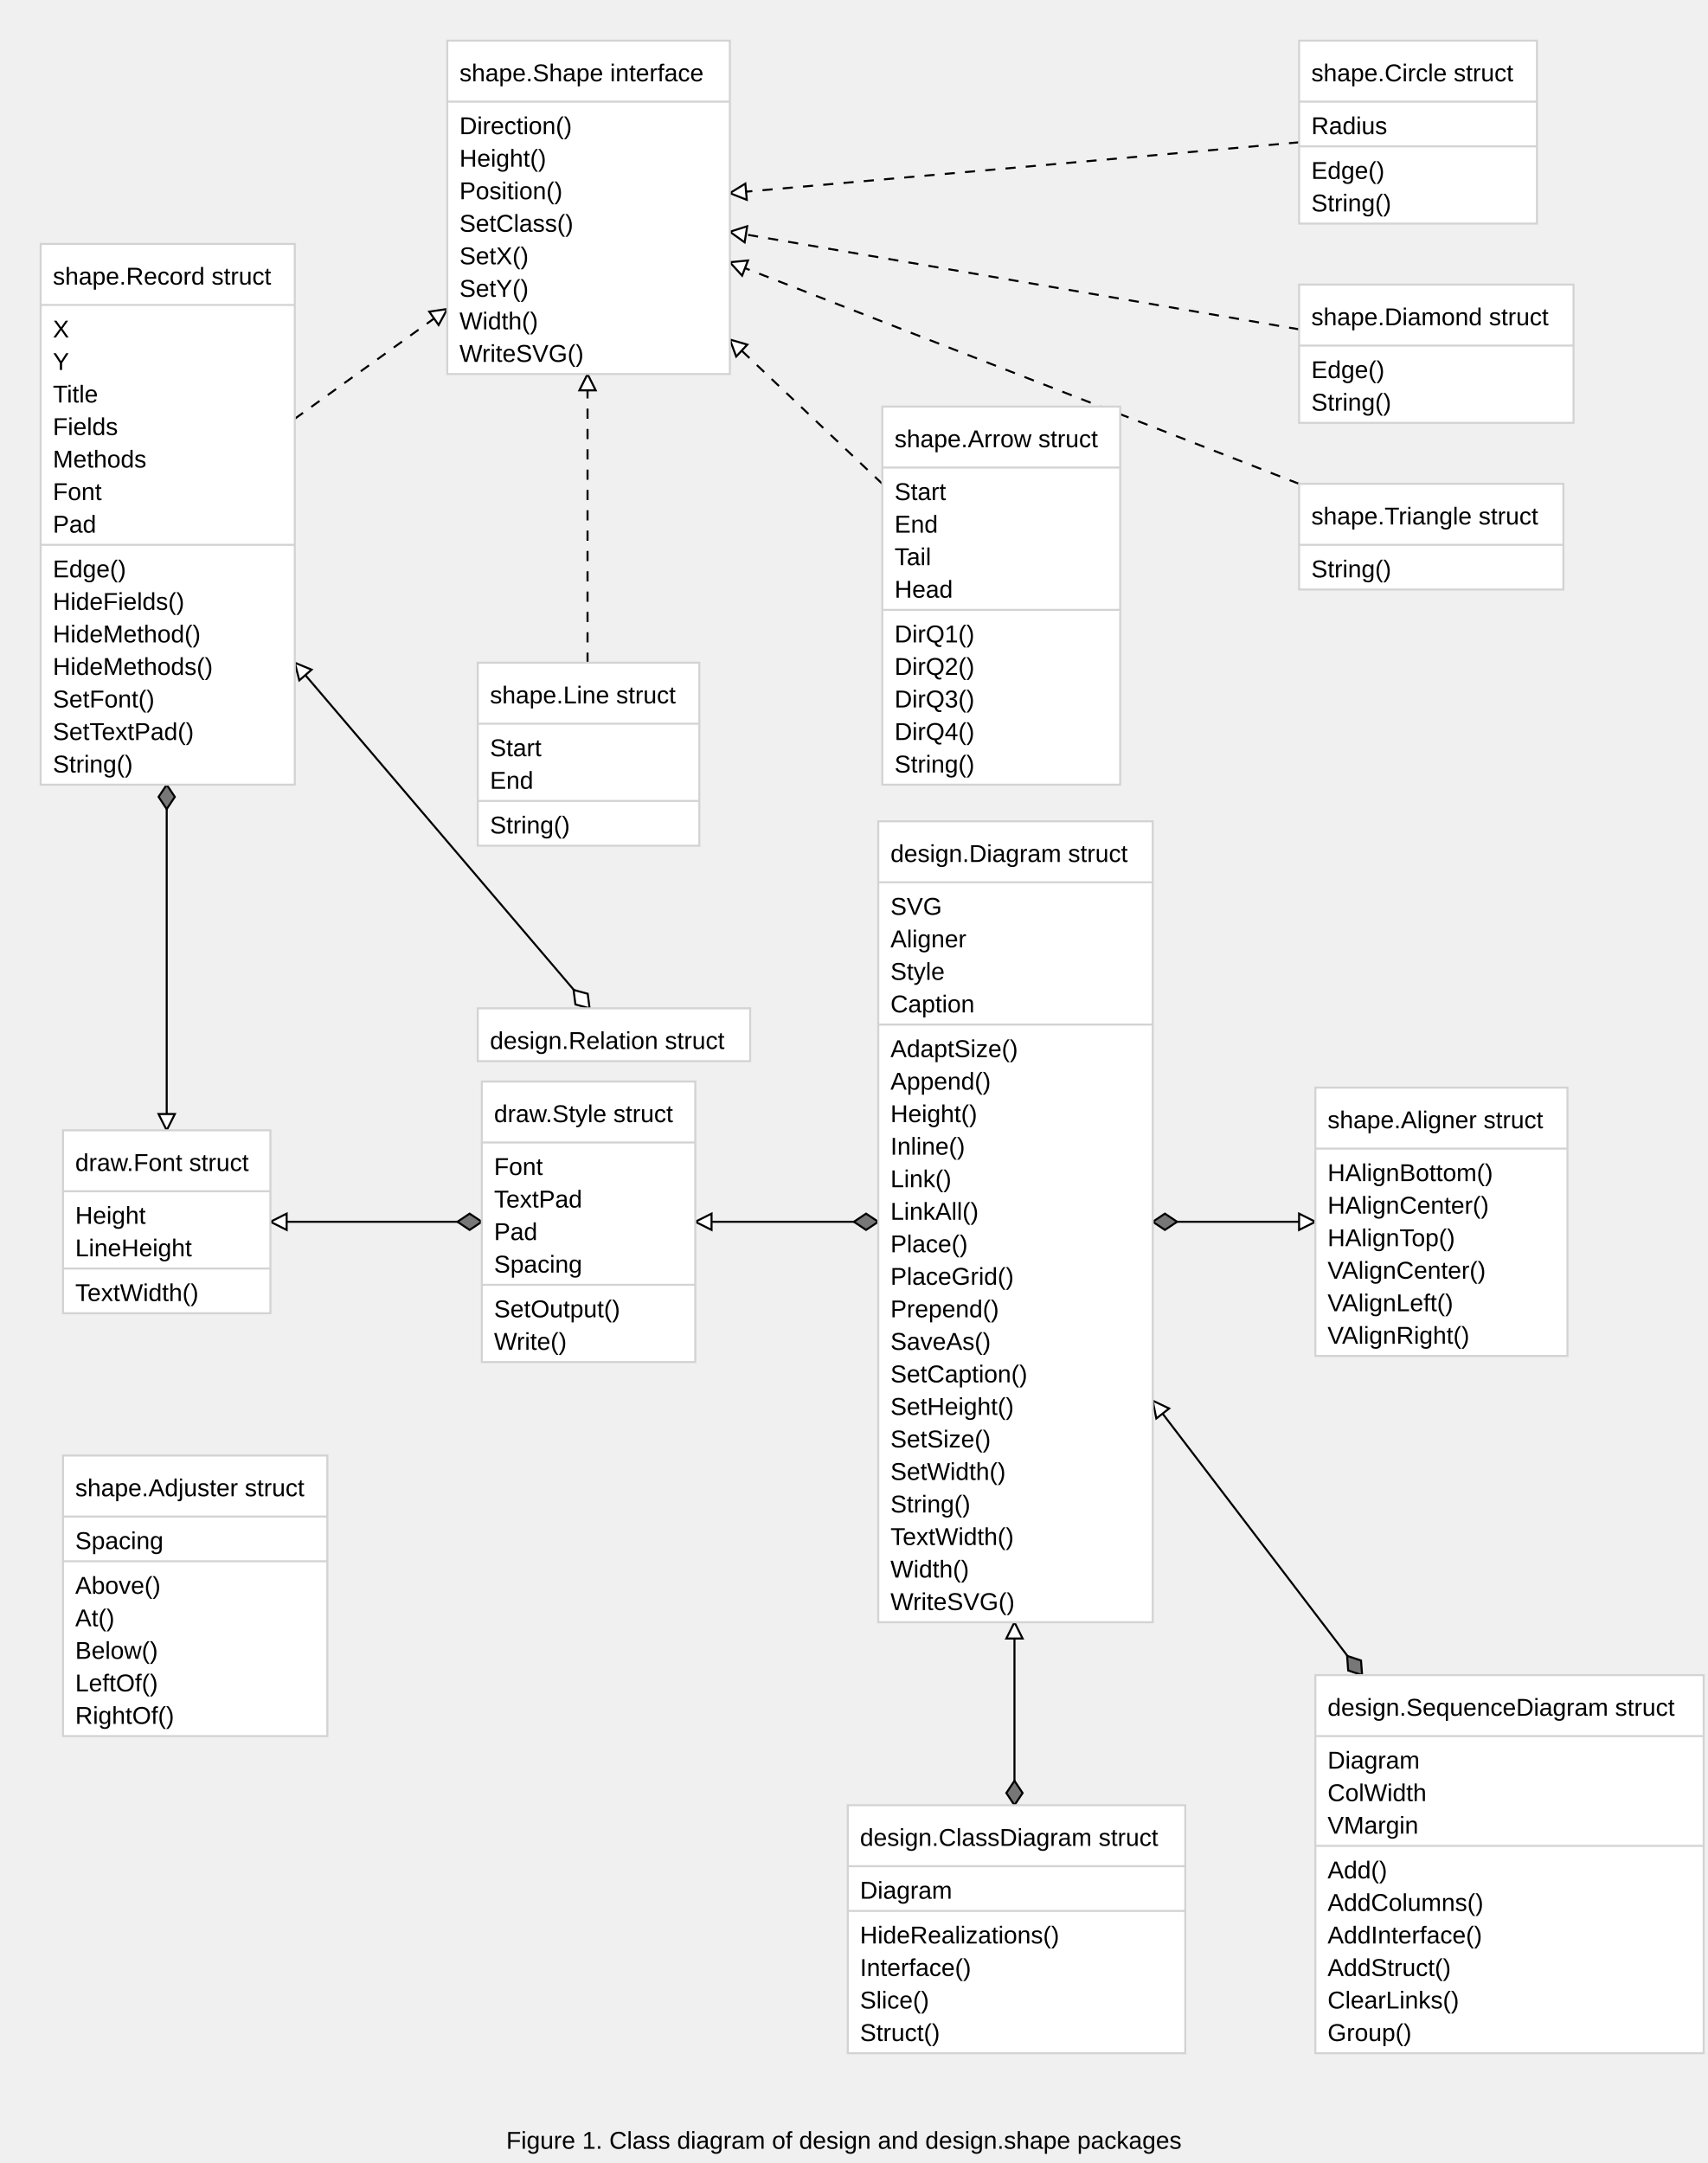
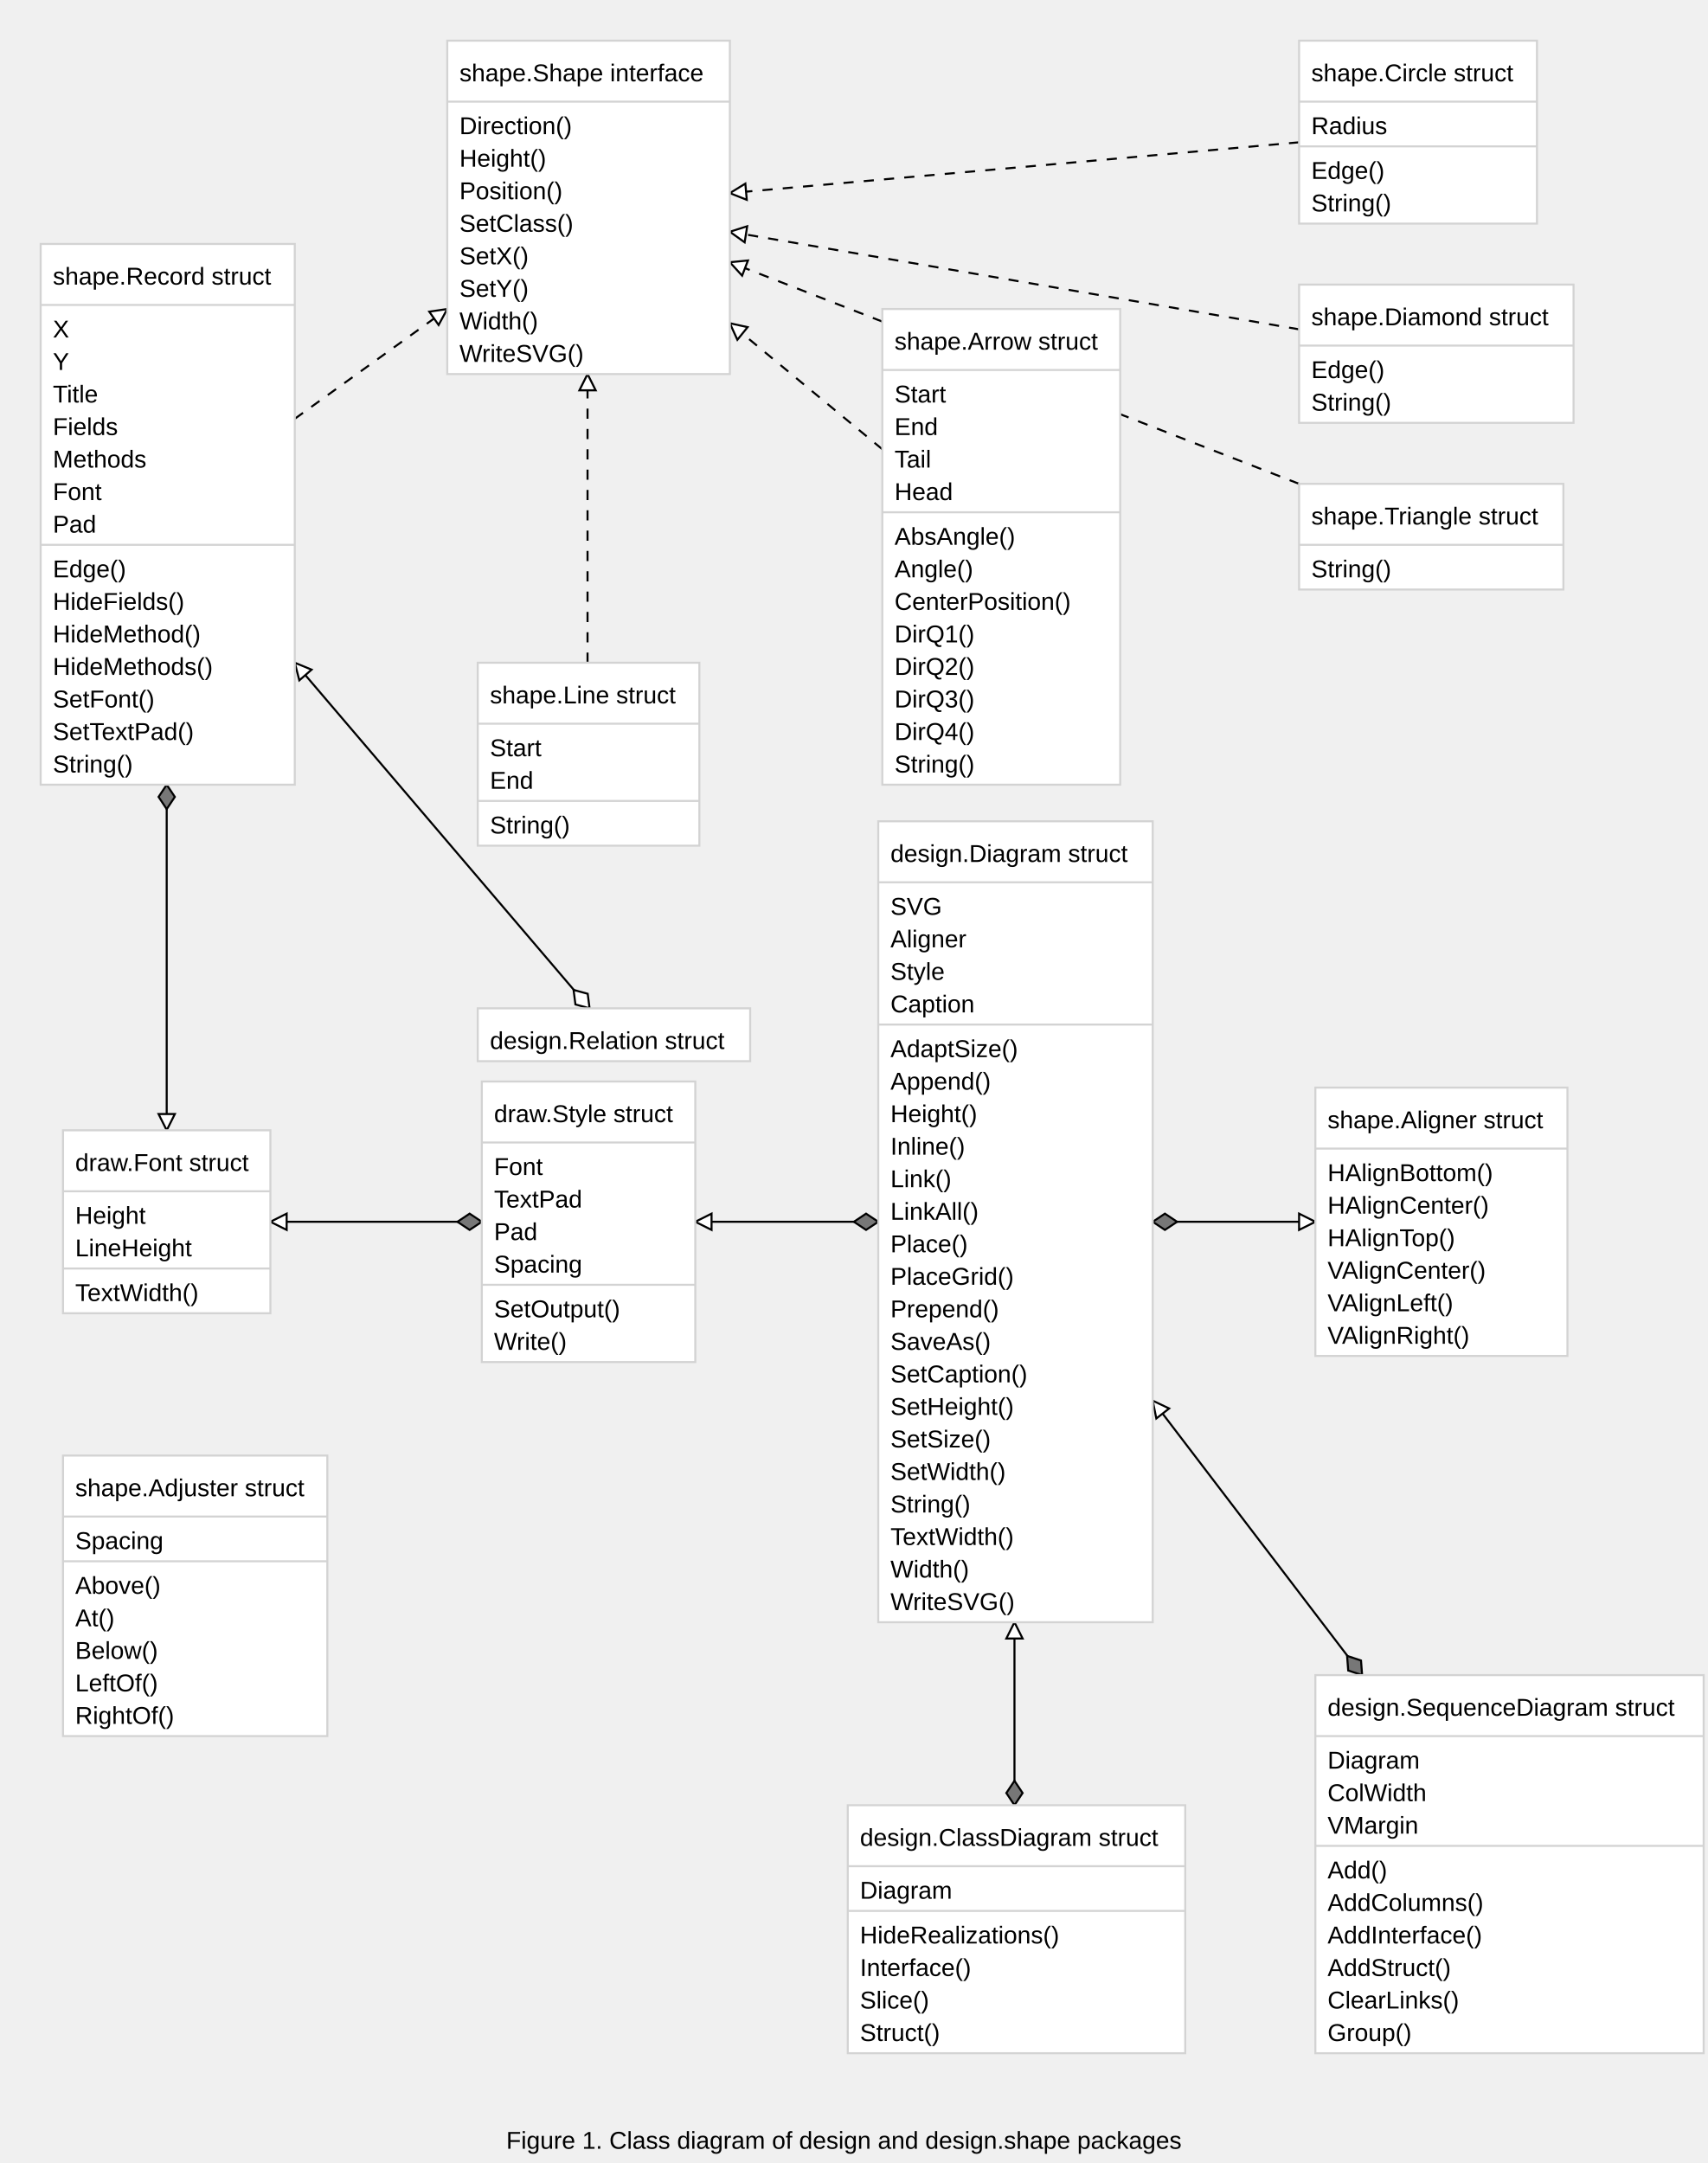
<svg xmlns="http://www.w3.org/2000/svg" font-family="Arial,Helvetica,sans-serif" width="840" height="1064">
  <path stroke="black" d="M290,496 L145,326" />
  <g transform="rotate(229 290 496)">
    <path stroke="black" fill="#ffffff" d="M290,496 l 6,-4 6,4 -6,4 -6,-4" />
  </g>
  <g transform="rotate(229 145 326)">
    <path stroke="black" fill="#ffffff" d="M145,326 l-8,-4 l 0,8 Z" />
  </g>
  <path stroke="black" d="M567,601 L647,601" />
  <g transform="rotate(0 567 601)">
    <path stroke="black" fill="#777777" d="M567,601 l 6,-4 6,4 -6,4 -6,-4" />
  </g>
  <g transform="rotate(0 647 601)">
    <path stroke="black" fill="#ffffff" d="M647,601 l-8,-4 l 0,8 Z" />
  </g>
  <path stroke="black" d="M432,601 L342,601" />
  <g transform="rotate(180 432 601)">
    <path stroke="black" fill="#777777" d="M432,601 l 6,-4 6,4 -6,4 -6,-4" />
  </g>
  <g transform="rotate(180 342 601)">
    <path stroke="black" fill="#ffffff" d="M342,601 l-8,-4 l 0,8 Z" />
  </g>
  <path stroke="black" d="M499,888 L499,798" />
  <g transform="rotate(-90 499 888)">
    <path stroke="black" fill="#777777" d="M499,888 l 6,-4 6,4 -6,4 -6,-4" />
  </g>
  <g transform="rotate(-90 499 798)">
    <path stroke="black" fill="#ffffff" d="M499,798 l-8,-4 l 0,8 Z" />
  </g>
  <path stroke="black" d="M670,824 L567,689" />
  <g transform="rotate(232 670 824)">
    <path stroke="black" fill="#777777" d="M670,824 l 6,-4 6,4 -6,4 -6,-4" />
  </g>
  <g transform="rotate(232 567 689)">
    <path stroke="black" fill="#ffffff" d="M567,689 l-8,-4 l 0,8 Z" />
  </g>
  <path stroke="black" d="M237,601 L133,601" />
  <g transform="rotate(180 237 601)">
    <path stroke="black" fill="#777777" d="M237,601 l 6,-4 6,4 -6,4 -6,-4" />
  </g>
  <g transform="rotate(180 133 601)">
    <path stroke="black" fill="#ffffff" d="M133,601 l-8,-4 l 0,8 Z" />
  </g>
  <path stroke="black" d="M82,386 L82,556" />
  <g transform="rotate(90 82 386)">
    <path stroke="black" fill="#777777" d="M82,386 l 6,-4 6,4 -6,4 -6,-4" />
  </g>
  <g transform="rotate(90 82 556)">
    <path stroke="black" fill="#ffffff" d="M82,556 l-8,-4 l 0,8 Z" />
  </g>
  <path stroke="black" stroke-dasharray="5,5,5" d="M639,238 L359,129" />
  <g transform="rotate(201 359 129)">
    <path stroke="black" fill="#ffffff" d="M359,129 l-8,-4 l 0,8 Z" />
  </g>
  <path stroke="black" stroke-dasharray="5,5,5" d="M639,162 L359,114" />
  <g transform="rotate(189 359 114)">
    <path stroke="black" fill="#ffffff" d="M359,114 l-8,-4 l 0,8 Z" />
  </g>
  <path stroke="black" stroke-dasharray="5,5,5" d="M639,70 L359,95" />
  <g transform="rotate(175 359 95)">
    <path stroke="black" fill="#ffffff" d="M359,95 l-8,-4 l 0,8 Z" />
  </g>
  <path stroke="black" stroke-dasharray="5,5,5" d="M289,326 L289,184" />
  <g transform="rotate(-90 289 184)">
    <path stroke="black" fill="#ffffff" d="M289,184 l-8,-4 l 0,8 Z" />
  </g>
-   <path stroke="black" stroke-dasharray="5,5,5" d="M434,238 L359,167" />
-   <g transform="rotate(223 359 167)">
-     <path stroke="black" fill="#ffffff" d="M359,167 l-8,-4 l 0,8 Z" />
+   <path stroke="black" stroke-dasharray="5,5,5" d="M434,221 L359,159" />
+   <g transform="rotate(219 359 159)">
+     <path stroke="black" fill="#ffffff" d="M359,159 l-8,-4 l 0,8 Z" />
  </g>
  <path stroke="black" stroke-dasharray="5,5,5" d="M145,206 L220,152" />
  <g transform="rotate(-35 220 152)">
    <path stroke="black" fill="#ffffff" d="M220,152 l-8,-4 l 0,8 Z" />
  </g>
  <rect stroke="#d3d3d3" fill="#ffffff" x="220" y="20" width="139" height="164" />
  <line stroke="#d3d3d3" x1="220" y1="50" x2="359" y2="50" />
  <text font-family="Arial,Helvetica,sans-serif" font-size="12px" x="226" y="66">Direction()</text>
  <text font-family="Arial,Helvetica,sans-serif" font-size="12px" x="226" y="82">Height()</text>
  <text font-family="Arial,Helvetica,sans-serif" font-size="12px" x="226" y="98">Position()</text>
  <text font-family="Arial,Helvetica,sans-serif" font-size="12px" x="226" y="114">SetClass()</text>
  <text font-family="Arial,Helvetica,sans-serif" font-size="12px" x="226" y="130">SetX()</text>
  <text font-family="Arial,Helvetica,sans-serif" font-size="12px" x="226" y="146">SetY()</text>
  <text font-family="Arial,Helvetica,sans-serif" font-size="12px" x="226" y="162">Width()</text>
  <text font-family="Arial,Helvetica,sans-serif" font-size="12px" x="226" y="178">WriteSVG()</text>
  <text font-family="Arial,Helvetica,sans-serif" font-size="12px" x="226" y="40">shape.Shape interface</text>
  <rect stroke="#d3d3d3" fill="#ffffff" x="20" y="120" width="125" height="266" />
  <line stroke="#d3d3d3" x1="20" y1="150" x2="145" y2="150" />
  <text font-family="Arial,Helvetica,sans-serif" font-size="12px" x="26" y="166">X</text>
  <text font-family="Arial,Helvetica,sans-serif" font-size="12px" x="26" y="182">Y</text>
  <text font-family="Arial,Helvetica,sans-serif" font-size="12px" x="26" y="198">Title</text>
  <text font-family="Arial,Helvetica,sans-serif" font-size="12px" x="26" y="214">Fields</text>
  <text font-family="Arial,Helvetica,sans-serif" font-size="12px" x="26" y="230">Methods</text>
  <text font-family="Arial,Helvetica,sans-serif" font-size="12px" x="26" y="246">Font</text>
  <text font-family="Arial,Helvetica,sans-serif" font-size="12px" x="26" y="262">Pad</text>
  <line stroke="#d3d3d3" x1="20" y1="268" x2="145" y2="268" />
  <text font-family="Arial,Helvetica,sans-serif" font-size="12px" x="26" y="284">Edge()</text>
  <text font-family="Arial,Helvetica,sans-serif" font-size="12px" x="26" y="300">HideFields()</text>
  <text font-family="Arial,Helvetica,sans-serif" font-size="12px" x="26" y="316">HideMethod()</text>
  <text font-family="Arial,Helvetica,sans-serif" font-size="12px" x="26" y="332">HideMethods()</text>
  <text font-family="Arial,Helvetica,sans-serif" font-size="12px" x="26" y="348">SetFont()</text>
  <text font-family="Arial,Helvetica,sans-serif" font-size="12px" x="26" y="364">SetTextPad()</text>
  <text font-family="Arial,Helvetica,sans-serif" font-size="12px" x="26" y="380">String()</text>
  <text font-family="Arial,Helvetica,sans-serif" font-size="12px" x="26" y="140">shape.Record struct</text>
  <rect stroke="#d3d3d3" fill="#ffffff" x="235" y="326" width="109" height="90" />
  <line stroke="#d3d3d3" x1="235" y1="356" x2="344" y2="356" />
  <text font-family="Arial,Helvetica,sans-serif" font-size="12px" x="241" y="372">Start</text>
  <text font-family="Arial,Helvetica,sans-serif" font-size="12px" x="241" y="388">End</text>
  <line stroke="#d3d3d3" x1="235" y1="394" x2="344" y2="394" />
  <text font-family="Arial,Helvetica,sans-serif" font-size="12px" x="241" y="410">String()</text>
  <text font-family="Arial,Helvetica,sans-serif" font-size="12px" x="241" y="346">shape.Line struct</text>
-   <rect stroke="#d3d3d3" fill="#ffffff" x="434" y="200" width="117" height="186" />
-   <line stroke="#d3d3d3" x1="434" y1="230" x2="551" y2="230" />
-   <text font-family="Arial,Helvetica,sans-serif" font-size="12px" x="440" y="246">Start</text>
-   <text font-family="Arial,Helvetica,sans-serif" font-size="12px" x="440" y="262">End</text>
-   <text font-family="Arial,Helvetica,sans-serif" font-size="12px" x="440" y="278">Tail</text>
-   <text font-family="Arial,Helvetica,sans-serif" font-size="12px" x="440" y="294">Head</text>
-   <line stroke="#d3d3d3" x1="434" y1="300" x2="551" y2="300" />
+   <rect stroke="#d3d3d3" fill="#ffffff" x="434" y="152" width="117" height="234" />
+   <line stroke="#d3d3d3" x1="434" y1="182" x2="551" y2="182" />
+   <text font-family="Arial,Helvetica,sans-serif" font-size="12px" x="440" y="198">Start</text>
+   <text font-family="Arial,Helvetica,sans-serif" font-size="12px" x="440" y="214">End</text>
+   <text font-family="Arial,Helvetica,sans-serif" font-size="12px" x="440" y="230">Tail</text>
+   <text font-family="Arial,Helvetica,sans-serif" font-size="12px" x="440" y="246">Head</text>
+   <line stroke="#d3d3d3" x1="434" y1="252" x2="551" y2="252" />
+   <text font-family="Arial,Helvetica,sans-serif" font-size="12px" x="440" y="268">AbsAngle()</text>
+   <text font-family="Arial,Helvetica,sans-serif" font-size="12px" x="440" y="284">Angle()</text>
+   <text font-family="Arial,Helvetica,sans-serif" font-size="12px" x="440" y="300">CenterPosition()</text>
  <text font-family="Arial,Helvetica,sans-serif" font-size="12px" x="440" y="316">DirQ1()</text>
  <text font-family="Arial,Helvetica,sans-serif" font-size="12px" x="440" y="332">DirQ2()</text>
  <text font-family="Arial,Helvetica,sans-serif" font-size="12px" x="440" y="348">DirQ3()</text>
  <text font-family="Arial,Helvetica,sans-serif" font-size="12px" x="440" y="364">DirQ4()</text>
  <text font-family="Arial,Helvetica,sans-serif" font-size="12px" x="440" y="380">String()</text>
-   <text font-family="Arial,Helvetica,sans-serif" font-size="12px" x="440" y="220">shape.Arrow struct</text>
+   <text font-family="Arial,Helvetica,sans-serif" font-size="12px" x="440" y="172">shape.Arrow struct</text>
  <rect stroke="#d3d3d3" fill="#ffffff" x="639" y="20" width="117" height="90" />
  <line stroke="#d3d3d3" x1="639" y1="50" x2="756" y2="50" />
  <text font-family="Arial,Helvetica,sans-serif" font-size="12px" x="645" y="66">Radius</text>
  <line stroke="#d3d3d3" x1="639" y1="72" x2="756" y2="72" />
  <text font-family="Arial,Helvetica,sans-serif" font-size="12px" x="645" y="88">Edge()</text>
  <text font-family="Arial,Helvetica,sans-serif" font-size="12px" x="645" y="104">String()</text>
  <text font-family="Arial,Helvetica,sans-serif" font-size="12px" x="645" y="40">shape.Circle struct</text>
  <rect stroke="#d3d3d3" fill="#ffffff" x="639" y="140" width="135" height="68" />
  <line stroke="#d3d3d3" x1="639" y1="170" x2="774" y2="170" />
  <text font-family="Arial,Helvetica,sans-serif" font-size="12px" x="645" y="186">Edge()</text>
  <text font-family="Arial,Helvetica,sans-serif" font-size="12px" x="645" y="202">String()</text>
  <text font-family="Arial,Helvetica,sans-serif" font-size="12px" x="645" y="160">shape.Diamond struct</text>
  <rect stroke="#d3d3d3" fill="#ffffff" x="639" y="238" width="130" height="52" />
  <line stroke="#d3d3d3" x1="639" y1="268" x2="769" y2="268" />
  <text font-family="Arial,Helvetica,sans-serif" font-size="12px" x="645" y="284">String()</text>
  <text font-family="Arial,Helvetica,sans-serif" font-size="12px" x="645" y="258">shape.Triangle struct</text>
  <rect stroke="#d3d3d3" fill="#ffffff" x="31" y="556" width="102" height="90" />
  <line stroke="#d3d3d3" x1="31" y1="586" x2="133" y2="586" />
  <text font-family="Arial,Helvetica,sans-serif" font-size="12px" x="37" y="602">Height</text>
  <text font-family="Arial,Helvetica,sans-serif" font-size="12px" x="37" y="618">LineHeight</text>
  <line stroke="#d3d3d3" x1="31" y1="624" x2="133" y2="624" />
  <text font-family="Arial,Helvetica,sans-serif" font-size="12px" x="37" y="640">TextWidth()</text>
  <text font-family="Arial,Helvetica,sans-serif" font-size="12px" x="37" y="576">draw.Font struct</text>
  <rect stroke="#d3d3d3" fill="#ffffff" x="237" y="532" width="105" height="138" />
  <line stroke="#d3d3d3" x1="237" y1="562" x2="342" y2="562" />
  <text font-family="Arial,Helvetica,sans-serif" font-size="12px" x="243" y="578">Font</text>
  <text font-family="Arial,Helvetica,sans-serif" font-size="12px" x="243" y="594">TextPad</text>
  <text font-family="Arial,Helvetica,sans-serif" font-size="12px" x="243" y="610">Pad</text>
  <text font-family="Arial,Helvetica,sans-serif" font-size="12px" x="243" y="626">Spacing</text>
  <line stroke="#d3d3d3" x1="237" y1="632" x2="342" y2="632" />
  <text font-family="Arial,Helvetica,sans-serif" font-size="12px" x="243" y="648">SetOutput()</text>
  <text font-family="Arial,Helvetica,sans-serif" font-size="12px" x="243" y="664">Write()</text>
  <text font-family="Arial,Helvetica,sans-serif" font-size="12px" x="243" y="552">draw.Style struct</text>
  <rect stroke="#d3d3d3" fill="#ffffff" x="235" y="496" width="134" height="26" />
  <text font-family="Arial,Helvetica,sans-serif" font-size="12px" x="241" y="516">design.Relation struct</text>
  <rect stroke="#d3d3d3" fill="#ffffff" x="432" y="404" width="135" height="394" />
  <line stroke="#d3d3d3" x1="432" y1="434" x2="567" y2="434" />
  <text font-family="Arial,Helvetica,sans-serif" font-size="12px" x="438" y="450">SVG</text>
  <text font-family="Arial,Helvetica,sans-serif" font-size="12px" x="438" y="466">Aligner</text>
  <text font-family="Arial,Helvetica,sans-serif" font-size="12px" x="438" y="482">Style</text>
  <text font-family="Arial,Helvetica,sans-serif" font-size="12px" x="438" y="498">Caption</text>
  <line stroke="#d3d3d3" x1="432" y1="504" x2="567" y2="504" />
  <text font-family="Arial,Helvetica,sans-serif" font-size="12px" x="438" y="520">AdaptSize()</text>
  <text font-family="Arial,Helvetica,sans-serif" font-size="12px" x="438" y="536">Append()</text>
  <text font-family="Arial,Helvetica,sans-serif" font-size="12px" x="438" y="552">Height()</text>
  <text font-family="Arial,Helvetica,sans-serif" font-size="12px" x="438" y="568">Inline()</text>
  <text font-family="Arial,Helvetica,sans-serif" font-size="12px" x="438" y="584">Link()</text>
  <text font-family="Arial,Helvetica,sans-serif" font-size="12px" x="438" y="600">LinkAll()</text>
  <text font-family="Arial,Helvetica,sans-serif" font-size="12px" x="438" y="616">Place()</text>
  <text font-family="Arial,Helvetica,sans-serif" font-size="12px" x="438" y="632">PlaceGrid()</text>
  <text font-family="Arial,Helvetica,sans-serif" font-size="12px" x="438" y="648">Prepend()</text>
  <text font-family="Arial,Helvetica,sans-serif" font-size="12px" x="438" y="664">SaveAs()</text>
  <text font-family="Arial,Helvetica,sans-serif" font-size="12px" x="438" y="680">SetCaption()</text>
  <text font-family="Arial,Helvetica,sans-serif" font-size="12px" x="438" y="696">SetHeight()</text>
  <text font-family="Arial,Helvetica,sans-serif" font-size="12px" x="438" y="712">SetSize()</text>
  <text font-family="Arial,Helvetica,sans-serif" font-size="12px" x="438" y="728">SetWidth()</text>
  <text font-family="Arial,Helvetica,sans-serif" font-size="12px" x="438" y="744">String()</text>
  <text font-family="Arial,Helvetica,sans-serif" font-size="12px" x="438" y="760">TextWidth()</text>
  <text font-family="Arial,Helvetica,sans-serif" font-size="12px" x="438" y="776">Width()</text>
  <text font-family="Arial,Helvetica,sans-serif" font-size="12px" x="438" y="792">WriteSVG()</text>
  <text font-family="Arial,Helvetica,sans-serif" font-size="12px" x="438" y="424">design.Diagram struct</text>
  <rect stroke="#d3d3d3" fill="#ffffff" x="647" y="535" width="124" height="132" />
  <line stroke="#d3d3d3" x1="647" y1="565" x2="771" y2="565" />
  <text font-family="Arial,Helvetica,sans-serif" font-size="12px" x="653" y="581">HAlignBottom()</text>
  <text font-family="Arial,Helvetica,sans-serif" font-size="12px" x="653" y="597">HAlignCenter()</text>
  <text font-family="Arial,Helvetica,sans-serif" font-size="12px" x="653" y="613">HAlignTop()</text>
  <text font-family="Arial,Helvetica,sans-serif" font-size="12px" x="653" y="629">VAlignCenter()</text>
  <text font-family="Arial,Helvetica,sans-serif" font-size="12px" x="653" y="645">VAlignLeft()</text>
  <text font-family="Arial,Helvetica,sans-serif" font-size="12px" x="653" y="661">VAlignRight()</text>
  <text font-family="Arial,Helvetica,sans-serif" font-size="12px" x="653" y="555">shape.Aligner struct</text>
  <rect stroke="#d3d3d3" fill="#ffffff" x="31" y="716" width="130" height="138" />
  <line stroke="#d3d3d3" x1="31" y1="746" x2="161" y2="746" />
  <text font-family="Arial,Helvetica,sans-serif" font-size="12px" x="37" y="762">Spacing</text>
  <line stroke="#d3d3d3" x1="31" y1="768" x2="161" y2="768" />
  <text font-family="Arial,Helvetica,sans-serif" font-size="12px" x="37" y="784">Above()</text>
  <text font-family="Arial,Helvetica,sans-serif" font-size="12px" x="37" y="800">At()</text>
  <text font-family="Arial,Helvetica,sans-serif" font-size="12px" x="37" y="816">Below()</text>
  <text font-family="Arial,Helvetica,sans-serif" font-size="12px" x="37" y="832">LeftOf()</text>
  <text font-family="Arial,Helvetica,sans-serif" font-size="12px" x="37" y="848">RightOf()</text>
  <text font-family="Arial,Helvetica,sans-serif" font-size="12px" x="37" y="736">shape.Adjuster struct</text>
  <rect stroke="#d3d3d3" fill="#ffffff" x="647" y="824" width="191" height="186" />
  <line stroke="#d3d3d3" x1="647" y1="854" x2="838" y2="854" />
  <text font-family="Arial,Helvetica,sans-serif" font-size="12px" x="653" y="870">Diagram</text>
  <text font-family="Arial,Helvetica,sans-serif" font-size="12px" x="653" y="886">ColWidth</text>
  <text font-family="Arial,Helvetica,sans-serif" font-size="12px" x="653" y="902">VMargin</text>
  <line stroke="#d3d3d3" x1="647" y1="908" x2="838" y2="908" />
  <text font-family="Arial,Helvetica,sans-serif" font-size="12px" x="653" y="924">Add()</text>
  <text font-family="Arial,Helvetica,sans-serif" font-size="12px" x="653" y="940">AddColumns()</text>
  <text font-family="Arial,Helvetica,sans-serif" font-size="12px" x="653" y="956">AddInterface()</text>
  <text font-family="Arial,Helvetica,sans-serif" font-size="12px" x="653" y="972">AddStruct()</text>
  <text font-family="Arial,Helvetica,sans-serif" font-size="12px" x="653" y="988">ClearLinks()</text>
  <text font-family="Arial,Helvetica,sans-serif" font-size="12px" x="653" y="1004">Group()</text>
  <text font-family="Arial,Helvetica,sans-serif" font-size="12px" x="653" y="844">design.SequenceDiagram struct</text>
  <rect stroke="#d3d3d3" fill="#ffffff" x="417" y="888" width="166" height="122" />
  <line stroke="#d3d3d3" x1="417" y1="918" x2="583" y2="918" />
  <text font-family="Arial,Helvetica,sans-serif" font-size="12px" x="423" y="934">Diagram</text>
  <line stroke="#d3d3d3" x1="417" y1="940" x2="583" y2="940" />
  <text font-family="Arial,Helvetica,sans-serif" font-size="12px" x="423" y="956">HideRealizations()</text>
  <text font-family="Arial,Helvetica,sans-serif" font-size="12px" x="423" y="972">Interface()</text>
  <text font-family="Arial,Helvetica,sans-serif" font-size="12px" x="423" y="988">Slice()</text>
  <text font-family="Arial,Helvetica,sans-serif" font-size="12px" x="423" y="1004">Struct()</text>
  <text font-family="Arial,Helvetica,sans-serif" font-size="12px" x="423" y="908">design.ClassDiagram struct</text>
  <text font-family="Arial,Helvetica,sans-serif" font-size="12px" x="249" y="1057">Figure 1. Class diagram of design and design.shape packages</text>
</svg>
